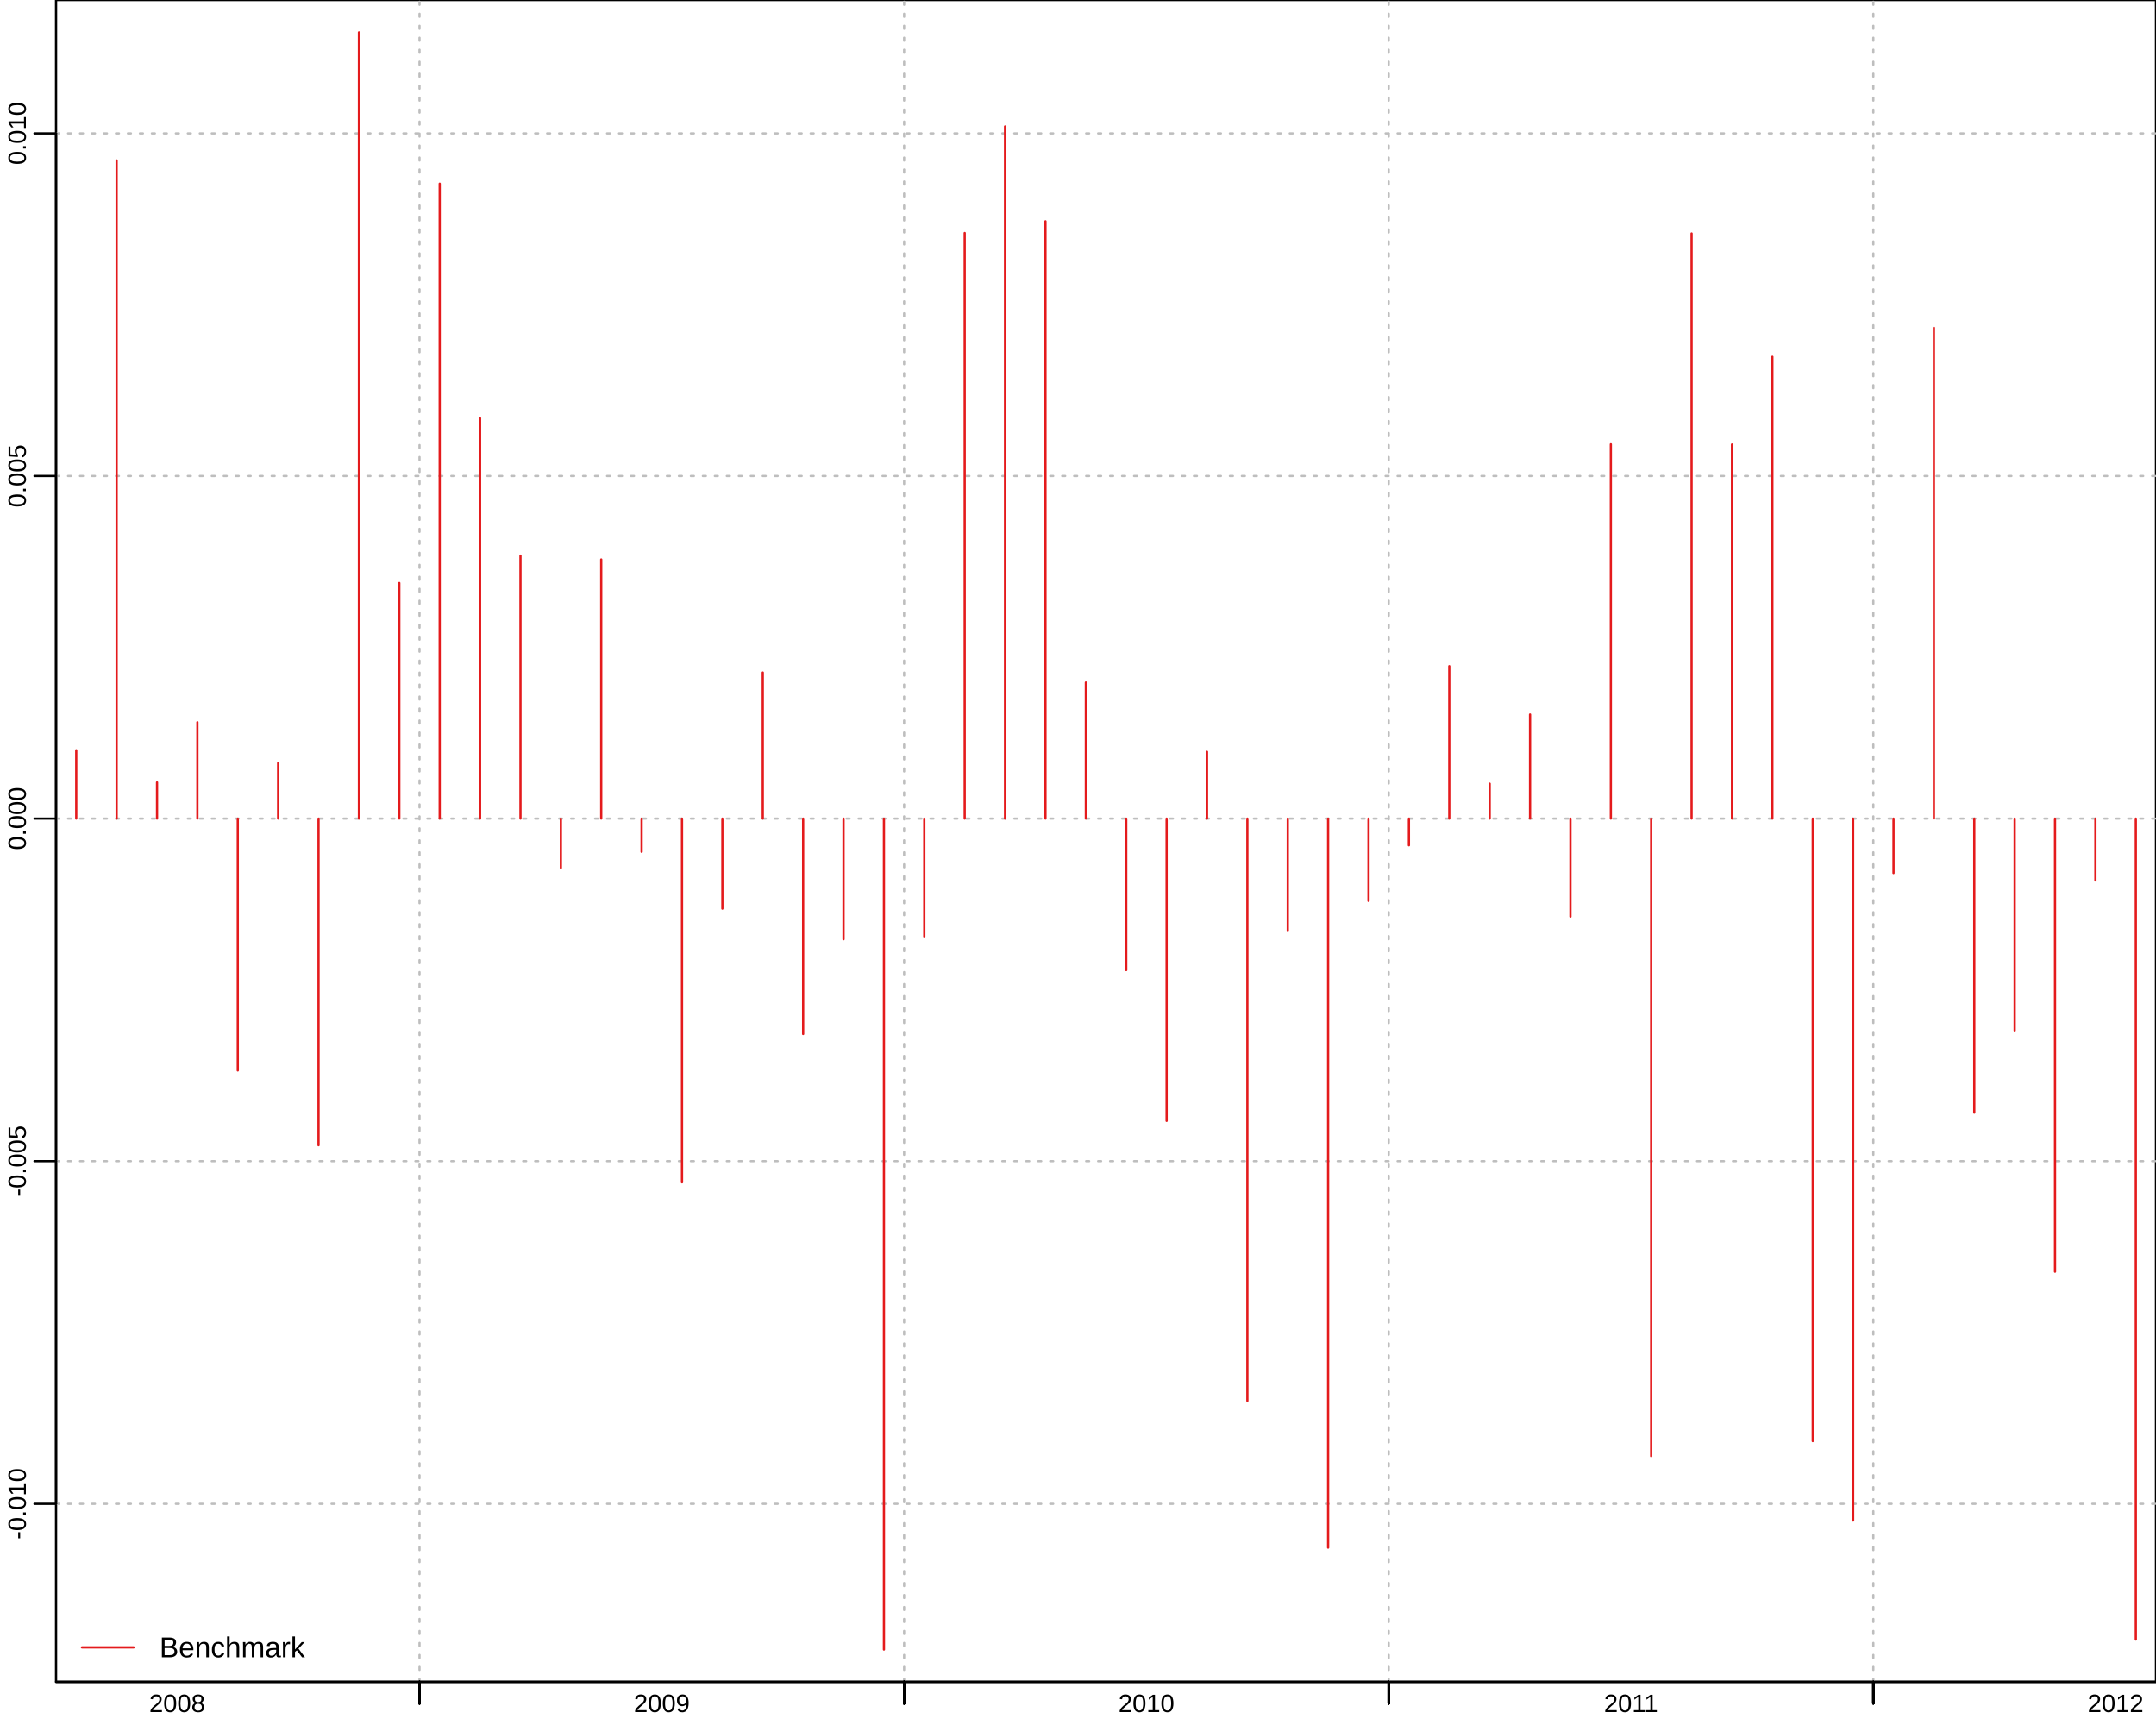
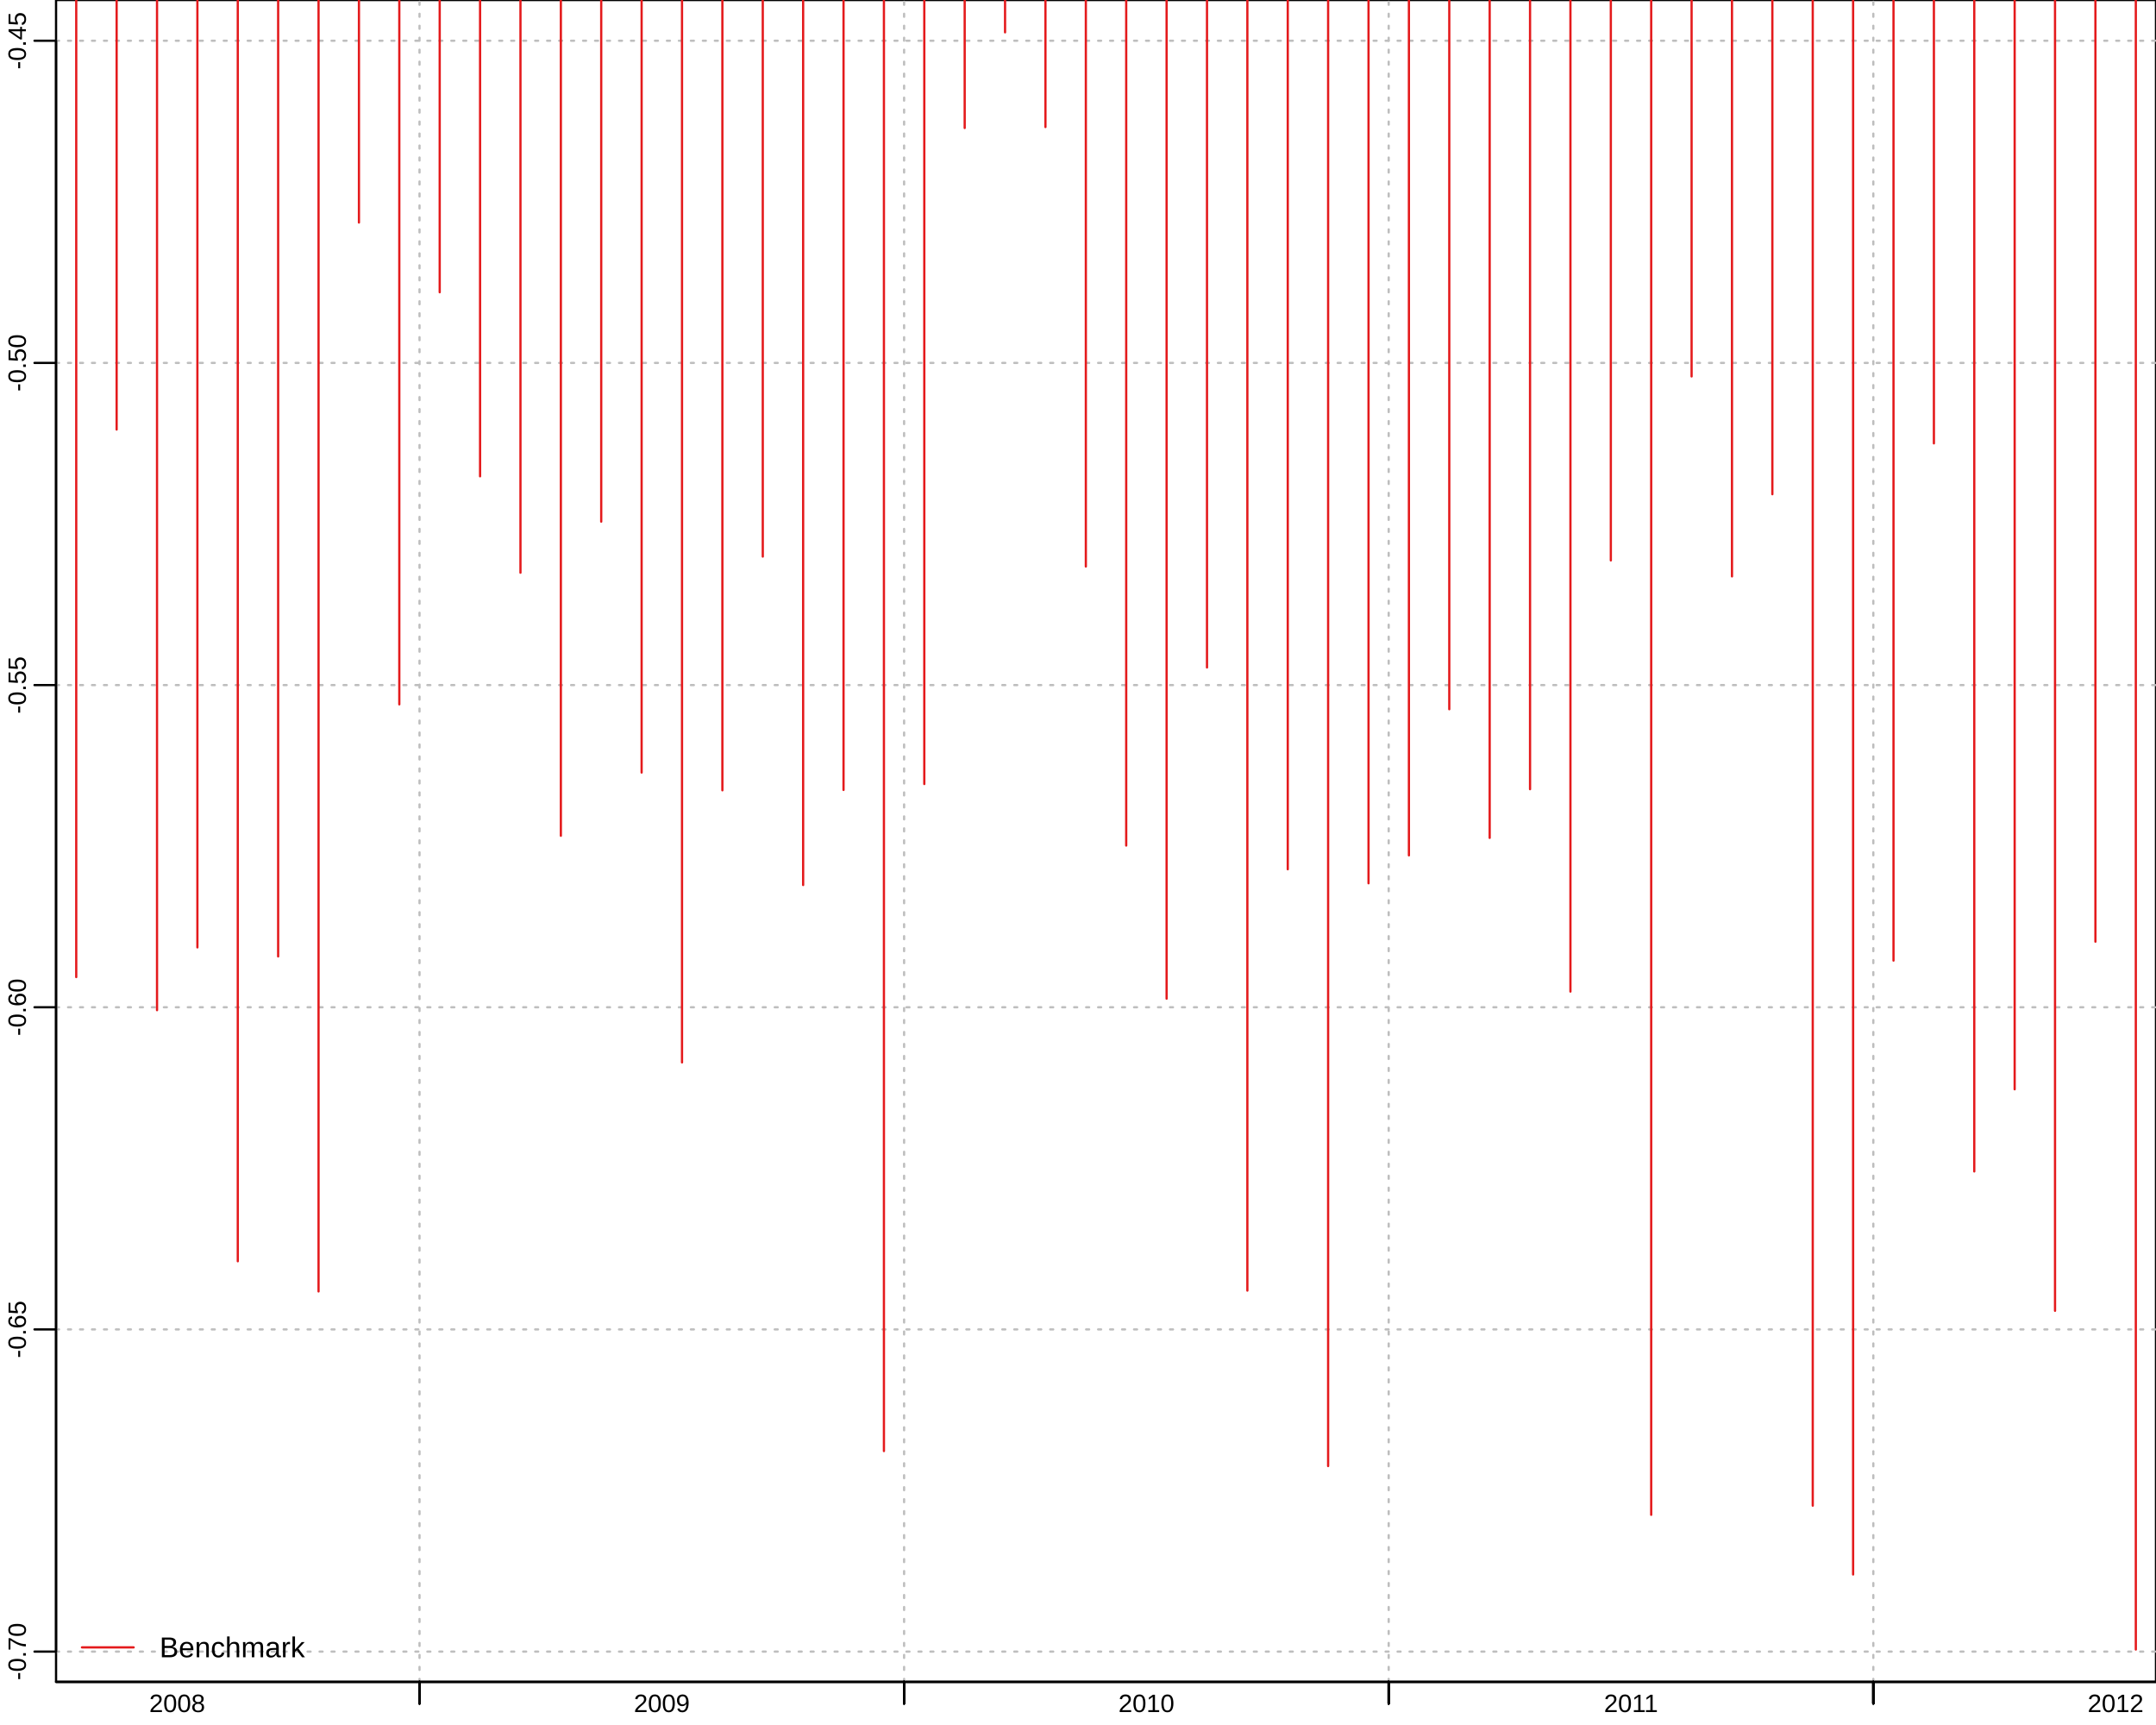
<svg xmlns="http://www.w3.org/2000/svg" viewBox="0 0 720.00 576.00">
  <defs>
    <style type="text/css">
    line, polyline, polygon, path, rect, circle {
      fill: none;
      stroke: #000000;
      stroke-linecap: round;
      stroke-linejoin: round;
      stroke-miterlimit: 10.00;
    }
  </style>
  </defs>
  <rect width="100%" height="100%" style="stroke: none; fill: #FFFFFF;" />
  <polyline points="18.72,561.60 720.00,561.60 720.00,0.00 18.72,0.00 18.72,561.60 " style="stroke-width: 0.75;" />
  <defs>
    <clipPath id="cpMTguNzJ8NzIwLjAwfDU2MS42MHwwLjAw">
      <rect x="18.72" y="0.00" width="701.28" height="561.60" />
    </clipPath>
  </defs>
-   <line x1="18.72" y1="502.14" x2="720.00" y2="502.14" style="stroke-width: 0.75; stroke: #BEBEBE; stroke-dasharray: 1.00,3.00;" clip-path="url(#cpMTguNzJ8NzIwLjAwfDU2MS42MHwwLjAw)" />
-   <line x1="18.72" y1="387.74" x2="720.00" y2="387.74" style="stroke-width: 0.75; stroke: #BEBEBE; stroke-dasharray: 1.00,3.00;" clip-path="url(#cpMTguNzJ8NzIwLjAwfDU2MS42MHwwLjAw)" />
-   <line x1="18.72" y1="273.34" x2="720.00" y2="273.34" style="stroke-width: 0.75; stroke: #BEBEBE; stroke-dasharray: 1.00,3.00;" clip-path="url(#cpMTguNzJ8NzIwLjAwfDU2MS42MHwwLjAw)" />
-   <line x1="18.72" y1="158.93" x2="720.00" y2="158.93" style="stroke-width: 0.75; stroke: #BEBEBE; stroke-dasharray: 1.00,3.00;" clip-path="url(#cpMTguNzJ8NzIwLjAwfDU2MS42MHwwLjAw)" />
-   <line x1="18.72" y1="44.53" x2="720.00" y2="44.53" style="stroke-width: 0.75; stroke: #BEBEBE; stroke-dasharray: 1.00,3.00;" clip-path="url(#cpMTguNzJ8NzIwLjAwfDU2MS42MHwwLjAw)" />
+   <line x1="18.72" y1="551.49" x2="720.00" y2="551.49" style="stroke-width: 0.75; stroke: #BEBEBE; stroke-dasharray: 1.00,3.00;" clip-path="url(#cpMTguNzJ8NzIwLjAwfDU2MS42MHwwLjAw)" />
+   <line x1="18.72" y1="443.91" x2="720.00" y2="443.91" style="stroke-width: 0.75; stroke: #BEBEBE; stroke-dasharray: 1.00,3.00;" clip-path="url(#cpMTguNzJ8NzIwLjAwfDU2MS42MHwwLjAw)" />
+   <line x1="18.72" y1="336.34" x2="720.00" y2="336.34" style="stroke-width: 0.75; stroke: #BEBEBE; stroke-dasharray: 1.00,3.00;" clip-path="url(#cpMTguNzJ8NzIwLjAwfDU2MS42MHwwLjAw)" />
+   <line x1="18.72" y1="228.76" x2="720.00" y2="228.76" style="stroke-width: 0.75; stroke: #BEBEBE; stroke-dasharray: 1.00,3.00;" clip-path="url(#cpMTguNzJ8NzIwLjAwfDU2MS42MHwwLjAw)" />
+   <line x1="18.72" y1="121.18" x2="720.00" y2="121.18" style="stroke-width: 0.75; stroke: #BEBEBE; stroke-dasharray: 1.00,3.00;" clip-path="url(#cpMTguNzJ8NzIwLjAwfDU2MS42MHwwLjAw)" />
+   <line x1="18.72" y1="13.60" x2="720.00" y2="13.60" style="stroke-width: 0.75; stroke: #BEBEBE; stroke-dasharray: 1.00,3.00;" clip-path="url(#cpMTguNzJ8NzIwLjAwfDU2MS42MHwwLjAw)" />
  <line x1="140.10" y1="561.60" x2="140.10" y2="0.00" style="stroke-width: 0.75; stroke: #BEBEBE; stroke-dasharray: 1.00,3.00;" clip-path="url(#cpMTguNzJ8NzIwLjAwfDU2MS42MHwwLjAw)" />
  <line x1="301.93" y1="561.60" x2="301.93" y2="0.00" style="stroke-width: 0.75; stroke: #BEBEBE; stroke-dasharray: 1.00,3.00;" clip-path="url(#cpMTguNzJ8NzIwLjAwfDU2MS42MHwwLjAw)" />
  <line x1="463.76" y1="561.60" x2="463.76" y2="0.00" style="stroke-width: 0.75; stroke: #BEBEBE; stroke-dasharray: 1.00,3.00;" clip-path="url(#cpMTguNzJ8NzIwLjAwfDU2MS42MHwwLjAw)" />
  <line x1="625.60" y1="561.60" x2="625.60" y2="0.00" style="stroke-width: 0.75; stroke: #BEBEBE; stroke-dasharray: 1.00,3.00;" clip-path="url(#cpMTguNzJ8NzIwLjAwfDU2MS42MHwwLjAw)" />
-   <line x1="25.46" y1="273.34" x2="25.46" y2="250.52" style="stroke-width: 0.75; stroke: #E41A1C;" clip-path="url(#cpMTguNzJ8NzIwLjAwfDU2MS42MHwwLjAw)" />
-   <line x1="38.95" y1="273.34" x2="38.95" y2="53.56" style="stroke-width: 0.75; stroke: #E41A1C;" clip-path="url(#cpMTguNzJ8NzIwLjAwfDU2MS42MHwwLjAw)" />
-   <line x1="52.44" y1="273.34" x2="52.44" y2="261.26" style="stroke-width: 0.75; stroke: #E41A1C;" clip-path="url(#cpMTguNzJ8NzIwLjAwfDU2MS42MHwwLjAw)" />
-   <line x1="65.92" y1="273.34" x2="65.92" y2="241.17" style="stroke-width: 0.75; stroke: #E41A1C;" clip-path="url(#cpMTguNzJ8NzIwLjAwfDU2MS42MHwwLjAw)" />
-   <line x1="79.41" y1="273.34" x2="79.41" y2="357.46" style="stroke-width: 0.75; stroke: #E41A1C;" clip-path="url(#cpMTguNzJ8NzIwLjAwfDU2MS42MHwwLjAw)" />
-   <line x1="92.89" y1="273.34" x2="92.89" y2="254.78" style="stroke-width: 0.75; stroke: #E41A1C;" clip-path="url(#cpMTguNzJ8NzIwLjAwfDU2MS42MHwwLjAw)" />
-   <line x1="106.38" y1="273.34" x2="106.38" y2="382.42" style="stroke-width: 0.75; stroke: #E41A1C;" clip-path="url(#cpMTguNzJ8NzIwLjAwfDU2MS42MHwwLjAw)" />
-   <line x1="119.87" y1="273.34" x2="119.87" y2="10.80" style="stroke-width: 0.75; stroke: #E41A1C;" clip-path="url(#cpMTguNzJ8NzIwLjAwfDU2MS42MHwwLjAw)" />
-   <line x1="133.35" y1="273.34" x2="133.35" y2="194.67" style="stroke-width: 0.75; stroke: #E41A1C;" clip-path="url(#cpMTguNzJ8NzIwLjAwfDU2MS42MHwwLjAw)" />
-   <line x1="146.84" y1="273.34" x2="146.84" y2="61.32" style="stroke-width: 0.75; stroke: #E41A1C;" clip-path="url(#cpMTguNzJ8NzIwLjAwfDU2MS42MHwwLjAw)" />
-   <line x1="160.32" y1="273.34" x2="160.32" y2="139.65" style="stroke-width: 0.75; stroke: #E41A1C;" clip-path="url(#cpMTguNzJ8NzIwLjAwfDU2MS42MHwwLjAw)" />
-   <line x1="173.81" y1="273.34" x2="173.81" y2="185.53" style="stroke-width: 0.75; stroke: #E41A1C;" clip-path="url(#cpMTguNzJ8NzIwLjAwfDU2MS42MHwwLjAw)" />
-   <line x1="187.30" y1="273.34" x2="187.30" y2="289.78" style="stroke-width: 0.75; stroke: #E41A1C;" clip-path="url(#cpMTguNzJ8NzIwLjAwfDU2MS42MHwwLjAw)" />
-   <line x1="200.78" y1="273.34" x2="200.78" y2="186.82" style="stroke-width: 0.75; stroke: #E41A1C;" clip-path="url(#cpMTguNzJ8NzIwLjAwfDU2MS42MHwwLjAw)" />
-   <line x1="214.27" y1="273.34" x2="214.27" y2="284.43" style="stroke-width: 0.75; stroke: #E41A1C;" clip-path="url(#cpMTguNzJ8NzIwLjAwfDU2MS42MHwwLjAw)" />
-   <line x1="227.76" y1="273.34" x2="227.76" y2="394.81" style="stroke-width: 0.75; stroke: #E41A1C;" clip-path="url(#cpMTguNzJ8NzIwLjAwfDU2MS42MHwwLjAw)" />
-   <line x1="241.24" y1="273.34" x2="241.24" y2="303.40" style="stroke-width: 0.75; stroke: #E41A1C;" clip-path="url(#cpMTguNzJ8NzIwLjAwfDU2MS42MHwwLjAw)" />
-   <line x1="254.73" y1="273.34" x2="254.73" y2="224.57" style="stroke-width: 0.75; stroke: #E41A1C;" clip-path="url(#cpMTguNzJ8NzIwLjAwfDU2MS42MHwwLjAw)" />
-   <line x1="268.21" y1="273.34" x2="268.21" y2="345.27" style="stroke-width: 0.75; stroke: #E41A1C;" clip-path="url(#cpMTguNzJ8NzIwLjAwfDU2MS42MHwwLjAw)" />
-   <line x1="281.70" y1="273.34" x2="281.70" y2="313.63" style="stroke-width: 0.75; stroke: #E41A1C;" clip-path="url(#cpMTguNzJ8NzIwLjAwfDU2MS42MHwwLjAw)" />
-   <line x1="295.19" y1="273.34" x2="295.19" y2="550.80" style="stroke-width: 0.75; stroke: #E41A1C;" clip-path="url(#cpMTguNzJ8NzIwLjAwfDU2MS42MHwwLjAw)" />
-   <line x1="308.67" y1="273.34" x2="308.67" y2="312.70" style="stroke-width: 0.75; stroke: #E41A1C;" clip-path="url(#cpMTguNzJ8NzIwLjAwfDU2MS42MHwwLjAw)" />
-   <line x1="322.16" y1="273.34" x2="322.16" y2="77.79" style="stroke-width: 0.75; stroke: #E41A1C;" clip-path="url(#cpMTguNzJ8NzIwLjAwfDU2MS42MHwwLjAw)" />
-   <line x1="335.64" y1="273.34" x2="335.64" y2="42.22" style="stroke-width: 0.75; stroke: #E41A1C;" clip-path="url(#cpMTguNzJ8NzIwLjAwfDU2MS42MHwwLjAw)" />
-   <line x1="349.13" y1="273.34" x2="349.13" y2="73.88" style="stroke-width: 0.75; stroke: #E41A1C;" clip-path="url(#cpMTguNzJ8NzIwLjAwfDU2MS42MHwwLjAw)" />
-   <line x1="362.62" y1="273.34" x2="362.62" y2="227.90" style="stroke-width: 0.75; stroke: #E41A1C;" clip-path="url(#cpMTguNzJ8NzIwLjAwfDU2MS42MHwwLjAw)" />
-   <line x1="376.10" y1="273.34" x2="376.10" y2="323.93" style="stroke-width: 0.75; stroke: #E41A1C;" clip-path="url(#cpMTguNzJ8NzIwLjAwfDU2MS42MHwwLjAw)" />
-   <line x1="389.59" y1="273.34" x2="389.59" y2="374.30" style="stroke-width: 0.75; stroke: #E41A1C;" clip-path="url(#cpMTguNzJ8NzIwLjAwfDU2MS42MHwwLjAw)" />
-   <line x1="403.08" y1="273.34" x2="403.08" y2="251.05" style="stroke-width: 0.75; stroke: #E41A1C;" clip-path="url(#cpMTguNzJ8NzIwLjAwfDU2MS42MHwwLjAw)" />
-   <line x1="416.56" y1="273.34" x2="416.56" y2="467.76" style="stroke-width: 0.75; stroke: #E41A1C;" clip-path="url(#cpMTguNzJ8NzIwLjAwfDU2MS42MHwwLjAw)" />
-   <line x1="430.05" y1="273.34" x2="430.05" y2="310.90" style="stroke-width: 0.75; stroke: #E41A1C;" clip-path="url(#cpMTguNzJ8NzIwLjAwfDU2MS42MHwwLjAw)" />
-   <line x1="443.53" y1="273.34" x2="443.53" y2="516.77" style="stroke-width: 0.75; stroke: #E41A1C;" clip-path="url(#cpMTguNzJ8NzIwLjAwfDU2MS42MHwwLjAw)" />
-   <line x1="457.02" y1="273.34" x2="457.02" y2="300.83" style="stroke-width: 0.75; stroke: #E41A1C;" clip-path="url(#cpMTguNzJ8NzIwLjAwfDU2MS42MHwwLjAw)" />
-   <line x1="470.51" y1="273.34" x2="470.51" y2="282.26" style="stroke-width: 0.75; stroke: #E41A1C;" clip-path="url(#cpMTguNzJ8NzIwLjAwfDU2MS42MHwwLjAw)" />
-   <line x1="483.99" y1="273.34" x2="483.99" y2="222.45" style="stroke-width: 0.75; stroke: #E41A1C;" clip-path="url(#cpMTguNzJ8NzIwLjAwfDU2MS42MHwwLjAw)" />
-   <line x1="497.48" y1="273.34" x2="497.48" y2="261.68" style="stroke-width: 0.75; stroke: #E41A1C;" clip-path="url(#cpMTguNzJ8NzIwLjAwfDU2MS42MHwwLjAw)" />
-   <line x1="510.96" y1="273.34" x2="510.96" y2="238.58" style="stroke-width: 0.75; stroke: #E41A1C;" clip-path="url(#cpMTguNzJ8NzIwLjAwfDU2MS42MHwwLjAw)" />
-   <line x1="524.45" y1="273.34" x2="524.45" y2="306.06" style="stroke-width: 0.75; stroke: #E41A1C;" clip-path="url(#cpMTguNzJ8NzIwLjAwfDU2MS42MHwwLjAw)" />
-   <line x1="537.94" y1="273.34" x2="537.94" y2="148.34" style="stroke-width: 0.75; stroke: #E41A1C;" clip-path="url(#cpMTguNzJ8NzIwLjAwfDU2MS42MHwwLjAw)" />
-   <line x1="551.42" y1="273.34" x2="551.42" y2="486.22" style="stroke-width: 0.75; stroke: #E41A1C;" clip-path="url(#cpMTguNzJ8NzIwLjAwfDU2MS42MHwwLjAw)" />
-   <line x1="564.91" y1="273.34" x2="564.91" y2="77.95" style="stroke-width: 0.75; stroke: #E41A1C;" clip-path="url(#cpMTguNzJ8NzIwLjAwfDU2MS42MHwwLjAw)" />
-   <line x1="578.40" y1="273.34" x2="578.40" y2="148.42" style="stroke-width: 0.75; stroke: #E41A1C;" clip-path="url(#cpMTguNzJ8NzIwLjAwfDU2MS42MHwwLjAw)" />
-   <line x1="591.88" y1="273.34" x2="591.88" y2="119.12" style="stroke-width: 0.75; stroke: #E41A1C;" clip-path="url(#cpMTguNzJ8NzIwLjAwfDU2MS42MHwwLjAw)" />
-   <line x1="605.37" y1="273.34" x2="605.37" y2="481.20" style="stroke-width: 0.75; stroke: #E41A1C;" clip-path="url(#cpMTguNzJ8NzIwLjAwfDU2MS42MHwwLjAw)" />
-   <line x1="618.85" y1="273.34" x2="618.85" y2="507.73" style="stroke-width: 0.75; stroke: #E41A1C;" clip-path="url(#cpMTguNzJ8NzIwLjAwfDU2MS42MHwwLjAw)" />
-   <line x1="632.34" y1="273.34" x2="632.34" y2="291.52" style="stroke-width: 0.75; stroke: #E41A1C;" clip-path="url(#cpMTguNzJ8NzIwLjAwfDU2MS42MHwwLjAw)" />
-   <line x1="645.83" y1="273.34" x2="645.83" y2="109.44" style="stroke-width: 0.75; stroke: #E41A1C;" clip-path="url(#cpMTguNzJ8NzIwLjAwfDU2MS42MHwwLjAw)" />
-   <line x1="659.31" y1="273.34" x2="659.31" y2="371.56" style="stroke-width: 0.75; stroke: #E41A1C;" clip-path="url(#cpMTguNzJ8NzIwLjAwfDU2MS42MHwwLjAw)" />
-   <line x1="672.80" y1="273.34" x2="672.80" y2="344.09" style="stroke-width: 0.75; stroke: #E41A1C;" clip-path="url(#cpMTguNzJ8NzIwLjAwfDU2MS42MHwwLjAw)" />
-   <line x1="686.28" y1="273.34" x2="686.28" y2="424.64" style="stroke-width: 0.75; stroke: #E41A1C;" clip-path="url(#cpMTguNzJ8NzIwLjAwfDU2MS42MHwwLjAw)" />
-   <line x1="699.77" y1="273.34" x2="699.77" y2="294.00" style="stroke-width: 0.75; stroke: #E41A1C;" clip-path="url(#cpMTguNzJ8NzIwLjAwfDU2MS42MHwwLjAw)" />
-   <line x1="713.26" y1="273.34" x2="713.26" y2="547.47" style="stroke-width: 0.75; stroke: #E41A1C;" clip-path="url(#cpMTguNzJ8NzIwLjAwfDU2MS42MHwwLjAw)" />
+   <line x1="25.46" y1="0.00" x2="25.46" y2="326.26" style="stroke-width: 0.75; stroke: #E41A1C;" clip-path="url(#cpMTguNzJ8NzIwLjAwfDU2MS42MHwwLjAw)" />
+   <line x1="38.95" y1="0.00" x2="38.95" y2="143.43" style="stroke-width: 0.75; stroke: #E41A1C;" clip-path="url(#cpMTguNzJ8NzIwLjAwfDU2MS42MHwwLjAw)" />
+   <line x1="52.44" y1="0.00" x2="52.44" y2="337.31" style="stroke-width: 0.75; stroke: #E41A1C;" clip-path="url(#cpMTguNzJ8NzIwLjAwfDU2MS42MHwwLjAw)" />
+   <line x1="65.92" y1="0.00" x2="65.92" y2="316.35" style="stroke-width: 0.75; stroke: #E41A1C;" clip-path="url(#cpMTguNzJ8NzIwLjAwfDU2MS42MHwwLjAw)" />
+   <line x1="79.41" y1="0.00" x2="79.41" y2="421.15" style="stroke-width: 0.75; stroke: #E41A1C;" clip-path="url(#cpMTguNzJ8NzIwLjAwfDU2MS42MHwwLjAw)" />
+   <line x1="92.89" y1="0.00" x2="92.89" y2="319.37" style="stroke-width: 0.75; stroke: #E41A1C;" clip-path="url(#cpMTguNzJ8NzIwLjAwfDU2MS42MHwwLjAw)" />
+   <line x1="106.38" y1="0.00" x2="106.38" y2="431.23" style="stroke-width: 0.75; stroke: #E41A1C;" clip-path="url(#cpMTguNzJ8NzIwLjAwfDU2MS42MHwwLjAw)" />
+   <line x1="119.87" y1="0.00" x2="119.87" y2="74.31" style="stroke-width: 0.75; stroke: #E41A1C;" clip-path="url(#cpMTguNzJ8NzIwLjAwfDU2MS42MHwwLjAw)" />
+   <line x1="133.35" y1="0.00" x2="133.35" y2="235.20" style="stroke-width: 0.75; stroke: #E41A1C;" clip-path="url(#cpMTguNzJ8NzIwLjAwfDU2MS42MHwwLjAw)" />
+   <line x1="146.84" y1="0.00" x2="146.84" y2="97.59" style="stroke-width: 0.75; stroke: #E41A1C;" clip-path="url(#cpMTguNzJ8NzIwLjAwfDU2MS42MHwwLjAw)" />
+   <line x1="160.32" y1="0.00" x2="160.32" y2="159.05" style="stroke-width: 0.75; stroke: #E41A1C;" clip-path="url(#cpMTguNzJ8NzIwLjAwfDU2MS42MHwwLjAw)" />
+   <line x1="173.81" y1="0.00" x2="173.81" y2="191.23" style="stroke-width: 0.75; stroke: #E41A1C;" clip-path="url(#cpMTguNzJ8NzIwLjAwfDU2MS42MHwwLjAw)" />
+   <line x1="187.30" y1="0.00" x2="187.30" y2="279.07" style="stroke-width: 0.75; stroke: #E41A1C;" clip-path="url(#cpMTguNzJ8NzIwLjAwfDU2MS42MHwwLjAw)" />
+   <line x1="200.78" y1="0.00" x2="200.78" y2="174.18" style="stroke-width: 0.75; stroke: #E41A1C;" clip-path="url(#cpMTguNzJ8NzIwLjAwfDU2MS42MHwwLjAw)" />
+   <line x1="214.27" y1="0.00" x2="214.27" y2="257.96" style="stroke-width: 0.75; stroke: #E41A1C;" clip-path="url(#cpMTguNzJ8NzIwLjAwfDU2MS42MHwwLjAw)" />
+   <line x1="227.76" y1="0.00" x2="227.76" y2="354.76" style="stroke-width: 0.75; stroke: #E41A1C;" clip-path="url(#cpMTguNzJ8NzIwLjAwfDU2MS42MHwwLjAw)" />
+   <line x1="241.24" y1="0.00" x2="241.24" y2="263.89" style="stroke-width: 0.75; stroke: #E41A1C;" clip-path="url(#cpMTguNzJ8NzIwLjAwfDU2MS42MHwwLjAw)" />
+   <line x1="254.73" y1="0.00" x2="254.73" y2="185.85" style="stroke-width: 0.75; stroke: #E41A1C;" clip-path="url(#cpMTguNzJ8NzIwLjAwfDU2MS42MHwwLjAw)" />
+   <line x1="268.21" y1="0.00" x2="268.21" y2="295.52" style="stroke-width: 0.75; stroke: #E41A1C;" clip-path="url(#cpMTguNzJ8NzIwLjAwfDU2MS42MHwwLjAw)" />
+   <line x1="281.70" y1="0.00" x2="281.70" y2="263.77" style="stroke-width: 0.75; stroke: #E41A1C;" clip-path="url(#cpMTguNzJ8NzIwLjAwfDU2MS42MHwwLjAw)" />
+   <line x1="295.19" y1="0.00" x2="295.19" y2="484.53" style="stroke-width: 0.75; stroke: #E41A1C;" clip-path="url(#cpMTguNzJ8NzIwLjAwfDU2MS42MHwwLjAw)" />
+   <line x1="308.67" y1="0.00" x2="308.67" y2="261.80" style="stroke-width: 0.75; stroke: #E41A1C;" clip-path="url(#cpMTguNzJ8NzIwLjAwfDU2MS42MHwwLjAw)" />
+   <line x1="322.16" y1="0.00" x2="322.16" y2="42.74" style="stroke-width: 0.75; stroke: #E41A1C;" clip-path="url(#cpMTguNzJ8NzIwLjAwfDU2MS42MHwwLjAw)" />
+   <line x1="335.64" y1="0.00" x2="335.64" y2="10.80" style="stroke-width: 0.75; stroke: #E41A1C;" clip-path="url(#cpMTguNzJ8NzIwLjAwfDU2MS42MHwwLjAw)" />
+   <line x1="349.13" y1="0.00" x2="349.13" y2="42.42" style="stroke-width: 0.75; stroke: #E41A1C;" clip-path="url(#cpMTguNzJ8NzIwLjAwfDU2MS42MHwwLjAw)" />
+   <line x1="362.62" y1="0.00" x2="362.62" y2="189.17" style="stroke-width: 0.75; stroke: #E41A1C;" clip-path="url(#cpMTguNzJ8NzIwLjAwfDU2MS42MHwwLjAw)" />
+   <line x1="376.10" y1="0.00" x2="376.10" y2="282.34" style="stroke-width: 0.75; stroke: #E41A1C;" clip-path="url(#cpMTguNzJ8NzIwLjAwfDU2MS42MHwwLjAw)" />
+   <line x1="389.59" y1="0.00" x2="389.59" y2="333.47" style="stroke-width: 0.75; stroke: #E41A1C;" clip-path="url(#cpMTguNzJ8NzIwLjAwfDU2MS42MHwwLjAw)" />
+   <line x1="403.08" y1="0.00" x2="403.08" y2="222.88" style="stroke-width: 0.75; stroke: #E41A1C;" clip-path="url(#cpMTguNzJ8NzIwLjAwfDU2MS42MHwwLjAw)" />
+   <line x1="416.56" y1="0.00" x2="416.56" y2="430.95" style="stroke-width: 0.75; stroke: #E41A1C;" clip-path="url(#cpMTguNzJ8NzIwLjAwfDU2MS42MHwwLjAw)" />
+   <line x1="430.05" y1="0.00" x2="430.05" y2="290.26" style="stroke-width: 0.75; stroke: #E41A1C;" clip-path="url(#cpMTguNzJ8NzIwLjAwfDU2MS42MHwwLjAw)" />
+   <line x1="443.53" y1="0.00" x2="443.53" y2="489.54" style="stroke-width: 0.75; stroke: #E41A1C;" clip-path="url(#cpMTguNzJ8NzIwLjAwfDU2MS42MHwwLjAw)" />
+   <line x1="457.02" y1="0.00" x2="457.02" y2="294.94" style="stroke-width: 0.75; stroke: #E41A1C;" clip-path="url(#cpMTguNzJ8NzIwLjAwfDU2MS42MHwwLjAw)" />
+   <line x1="470.51" y1="0.00" x2="470.51" y2="285.62" style="stroke-width: 0.75; stroke: #E41A1C;" clip-path="url(#cpMTguNzJ8NzIwLjAwfDU2MS42MHwwLjAw)" />
+   <line x1="483.99" y1="0.00" x2="483.99" y2="236.82" style="stroke-width: 0.75; stroke: #E41A1C;" clip-path="url(#cpMTguNzJ8NzIwLjAwfDU2MS42MHwwLjAw)" />
+   <line x1="497.48" y1="0.00" x2="497.48" y2="279.78" style="stroke-width: 0.75; stroke: #E41A1C;" clip-path="url(#cpMTguNzJ8NzIwLjAwfDU2MS42MHwwLjAw)" />
+   <line x1="510.96" y1="0.00" x2="510.96" y2="263.52" style="stroke-width: 0.75; stroke: #E41A1C;" clip-path="url(#cpMTguNzJ8NzIwLjAwfDU2MS42MHwwLjAw)" />
+   <line x1="524.45" y1="0.00" x2="524.45" y2="331.10" style="stroke-width: 0.75; stroke: #E41A1C;" clip-path="url(#cpMTguNzJ8NzIwLjAwfDU2MS42MHwwLjAw)" />
+   <line x1="537.94" y1="0.00" x2="537.94" y2="187.13" style="stroke-width: 0.75; stroke: #E41A1C;" clip-path="url(#cpMTguNzJ8NzIwLjAwfDU2MS42MHwwLjAw)" />
+   <line x1="551.42" y1="0.00" x2="551.42" y2="505.82" style="stroke-width: 0.75; stroke: #E41A1C;" clip-path="url(#cpMTguNzJ8NzIwLjAwfDU2MS42MHwwLjAw)" />
+   <line x1="564.91" y1="0.00" x2="564.91" y2="125.70" style="stroke-width: 0.75; stroke: #E41A1C;" clip-path="url(#cpMTguNzJ8NzIwLjAwfDU2MS42MHwwLjAw)" />
+   <line x1="578.40" y1="0.00" x2="578.40" y2="192.47" style="stroke-width: 0.75; stroke: #E41A1C;" clip-path="url(#cpMTguNzJ8NzIwLjAwfDU2MS42MHwwLjAw)" />
+   <line x1="591.88" y1="0.00" x2="591.88" y2="165.03" style="stroke-width: 0.75; stroke: #E41A1C;" clip-path="url(#cpMTguNzJ8NzIwLjAwfDU2MS42MHwwLjAw)" />
+   <line x1="605.37" y1="0.00" x2="605.37" y2="502.76" style="stroke-width: 0.75; stroke: #E41A1C;" clip-path="url(#cpMTguNzJ8NzIwLjAwfDU2MS42MHwwLjAw)" />
+   <line x1="618.85" y1="0.00" x2="618.85" y2="525.74" style="stroke-width: 0.75; stroke: #E41A1C;" clip-path="url(#cpMTguNzJ8NzIwLjAwfDU2MS42MHwwLjAw)" />
+   <line x1="632.34" y1="0.00" x2="632.34" y2="320.75" style="stroke-width: 0.75; stroke: #E41A1C;" clip-path="url(#cpMTguNzJ8NzIwLjAwfDU2MS42MHwwLjAw)" />
+   <line x1="645.83" y1="0.00" x2="645.83" y2="148.05" style="stroke-width: 0.75; stroke: #E41A1C;" clip-path="url(#cpMTguNzJ8NzIwLjAwfDU2MS42MHwwLjAw)" />
+   <line x1="659.31" y1="0.00" x2="659.31" y2="391.16" style="stroke-width: 0.75; stroke: #E41A1C;" clip-path="url(#cpMTguNzJ8NzIwLjAwfDU2MS42MHwwLjAw)" />
+   <line x1="672.80" y1="0.00" x2="672.80" y2="363.73" style="stroke-width: 0.75; stroke: #E41A1C;" clip-path="url(#cpMTguNzJ8NzIwLjAwfDU2MS42MHwwLjAw)" />
+   <line x1="686.28" y1="0.00" x2="686.28" y2="437.69" style="stroke-width: 0.75; stroke: #E41A1C;" clip-path="url(#cpMTguNzJ8NzIwLjAwfDU2MS42MHwwLjAw)" />
+   <line x1="699.77" y1="0.00" x2="699.77" y2="314.44" style="stroke-width: 0.75; stroke: #E41A1C;" clip-path="url(#cpMTguNzJ8NzIwLjAwfDU2MS42MHwwLjAw)" />
+   <line x1="713.26" y1="0.00" x2="713.26" y2="550.80" style="stroke-width: 0.75; stroke: #E41A1C;" clip-path="url(#cpMTguNzJ8NzIwLjAwfDU2MS42MHwwLjAw)" />
  <line x1="27.36" y1="550.08" x2="44.64" y2="550.08" style="stroke-width: 0.75; stroke: #E41A1C;" clip-path="url(#cpMTguNzJ8NzIwLjAwfDU2MS42MHwwLjAw)" />
  <g clip-path="url(#cpMTguNzJ8NzIwLjAwfDU2MS42MHwwLjAw)">
    <text x="53.28" y="553.38" style="font-size: 9.60px; font-family: Liberation Sans;" textLength="48.48px" lengthAdjust="spacingAndGlyphs">Benchmark</text>
  </g>
  <defs>
    <clipPath id="cpMC4wMHw3MjAuMDB8NTc2LjAwfDAuMDA=">
      <rect x="0.00" y="0.00" width="720.00" height="576.00" />
    </clipPath>
  </defs>
-   <line x1="18.72" y1="502.14" x2="18.72" y2="44.53" style="stroke-width: 0.75;" clip-path="url(#cpMC4wMHw3MjAuMDB8NTc2LjAwfDAuMDA=)" />
-   <line x1="18.72" y1="502.14" x2="11.52" y2="502.14" style="stroke-width: 0.75;" clip-path="url(#cpMC4wMHw3MjAuMDB8NTc2LjAwfDAuMDA=)" />
-   <line x1="18.72" y1="387.74" x2="11.52" y2="387.74" style="stroke-width: 0.75;" clip-path="url(#cpMC4wMHw3MjAuMDB8NTc2LjAwfDAuMDA=)" />
-   <line x1="18.72" y1="273.34" x2="11.52" y2="273.34" style="stroke-width: 0.75;" clip-path="url(#cpMC4wMHw3MjAuMDB8NTc2LjAwfDAuMDA=)" />
-   <line x1="18.72" y1="158.93" x2="11.52" y2="158.93" style="stroke-width: 0.75;" clip-path="url(#cpMC4wMHw3MjAuMDB8NTc2LjAwfDAuMDA=)" />
-   <line x1="18.72" y1="44.53" x2="11.52" y2="44.53" style="stroke-width: 0.75;" clip-path="url(#cpMC4wMHw3MjAuMDB8NTc2LjAwfDAuMDA=)" />
+   <line x1="18.72" y1="551.49" x2="18.72" y2="13.60" style="stroke-width: 0.75;" clip-path="url(#cpMC4wMHw3MjAuMDB8NTc2LjAwfDAuMDA=)" />
+   <line x1="18.72" y1="551.49" x2="11.52" y2="551.49" style="stroke-width: 0.75;" clip-path="url(#cpMC4wMHw3MjAuMDB8NTc2LjAwfDAuMDA=)" />
+   <line x1="18.72" y1="443.91" x2="11.52" y2="443.91" style="stroke-width: 0.75;" clip-path="url(#cpMC4wMHw3MjAuMDB8NTc2LjAwfDAuMDA=)" />
+   <line x1="18.72" y1="336.34" x2="11.52" y2="336.34" style="stroke-width: 0.75;" clip-path="url(#cpMC4wMHw3MjAuMDB8NTc2LjAwfDAuMDA=)" />
+   <line x1="18.72" y1="228.76" x2="11.52" y2="228.76" style="stroke-width: 0.75;" clip-path="url(#cpMC4wMHw3MjAuMDB8NTc2LjAwfDAuMDA=)" />
+   <line x1="18.72" y1="121.18" x2="11.52" y2="121.18" style="stroke-width: 0.75;" clip-path="url(#cpMC4wMHw3MjAuMDB8NTc2LjAwfDAuMDA=)" />
+   <line x1="18.72" y1="13.60" x2="11.52" y2="13.60" style="stroke-width: 0.75;" clip-path="url(#cpMC4wMHw3MjAuMDB8NTc2LjAwfDAuMDA=)" />
  <g clip-path="url(#cpMC4wMHw3MjAuMDB8NTc2LjAwfDAuMDA=)">
-     <text transform="translate(8.64,514.04) rotate(-90)" style="font-size: 8.40px; font-family: Liberation Sans;" textLength="23.81px" lengthAdjust="spacingAndGlyphs">-0.010</text>
+     <text transform="translate(8.64,561.06) rotate(-90)" style="font-size: 8.40px; font-family: Liberation Sans;" textLength="19.14px" lengthAdjust="spacingAndGlyphs">-0.70</text>
  </g>
  <g clip-path="url(#cpMC4wMHw3MjAuMDB8NTc2LjAwfDAuMDA=)">
-     <text transform="translate(8.64,399.64) rotate(-90)" style="font-size: 8.40px; font-family: Liberation Sans;" textLength="23.81px" lengthAdjust="spacingAndGlyphs">-0.005</text>
+     <text transform="translate(8.64,453.48) rotate(-90)" style="font-size: 8.40px; font-family: Liberation Sans;" textLength="19.14px" lengthAdjust="spacingAndGlyphs">-0.65</text>
  </g>
  <g clip-path="url(#cpMC4wMHw3MjAuMDB8NTc2LjAwfDAuMDA=)">
-     <text transform="translate(8.64,283.84) rotate(-90)" style="font-size: 8.40px; font-family: Liberation Sans;" textLength="21.02px" lengthAdjust="spacingAndGlyphs">0.000</text>
+     <text transform="translate(8.64,345.91) rotate(-90)" style="font-size: 8.40px; font-family: Liberation Sans;" textLength="19.14px" lengthAdjust="spacingAndGlyphs">-0.60</text>
  </g>
  <g clip-path="url(#cpMC4wMHw3MjAuMDB8NTc2LjAwfDAuMDA=)">
-     <text transform="translate(8.64,169.44) rotate(-90)" style="font-size: 8.40px; font-family: Liberation Sans;" textLength="21.02px" lengthAdjust="spacingAndGlyphs">0.005</text>
+     <text transform="translate(8.64,238.33) rotate(-90)" style="font-size: 8.40px; font-family: Liberation Sans;" textLength="19.14px" lengthAdjust="spacingAndGlyphs">-0.55</text>
  </g>
  <g clip-path="url(#cpMC4wMHw3MjAuMDB8NTc2LjAwfDAuMDA=)">
-     <text transform="translate(8.64,55.04) rotate(-90)" style="font-size: 8.40px; font-family: Liberation Sans;" textLength="21.02px" lengthAdjust="spacingAndGlyphs">0.010</text>
+     <text transform="translate(8.64,130.75) rotate(-90)" style="font-size: 8.40px; font-family: Liberation Sans;" textLength="19.14px" lengthAdjust="spacingAndGlyphs">-0.50</text>
+   </g>
+   <g clip-path="url(#cpMC4wMHw3MjAuMDB8NTc2LjAwfDAuMDA=)">
+     <text transform="translate(8.64,23.17) rotate(-90)" style="font-size: 8.40px; font-family: Liberation Sans;" textLength="19.14px" lengthAdjust="spacingAndGlyphs">-0.45</text>
  </g>
  <line x1="18.72" y1="561.60" x2="720.00" y2="561.60" style="stroke-width: 0.75;" clip-path="url(#cpMC4wMHw3MjAuMDB8NTc2LjAwfDAuMDA=)" />
  <line x1="140.10" y1="561.60" x2="140.10" y2="568.80" style="stroke-width: 0.75;" clip-path="url(#cpMC4wMHw3MjAuMDB8NTc2LjAwfDAuMDA=)" />
  <line x1="140.10" y1="561.60" x2="140.10" y2="568.80" style="stroke-width: 0.75;" clip-path="url(#cpMC4wMHw3MjAuMDB8NTc2LjAwfDAuMDA=)" />
  <line x1="140.10" y1="561.60" x2="140.10" y2="568.80" style="stroke-width: 0.75;" clip-path="url(#cpMC4wMHw3MjAuMDB8NTc2LjAwfDAuMDA=)" />
  <line x1="140.10" y1="561.60" x2="140.10" y2="568.80" style="stroke-width: 0.75;" clip-path="url(#cpMC4wMHw3MjAuMDB8NTc2LjAwfDAuMDA=)" />
  <line x1="140.10" y1="561.60" x2="140.10" y2="568.80" style="stroke-width: 0.75;" clip-path="url(#cpMC4wMHw3MjAuMDB8NTc2LjAwfDAuMDA=)" />
  <line x1="140.10" y1="561.60" x2="140.10" y2="568.80" style="stroke-width: 0.75;" clip-path="url(#cpMC4wMHw3MjAuMDB8NTc2LjAwfDAuMDA=)" />
  <line x1="140.10" y1="561.60" x2="140.10" y2="568.80" style="stroke-width: 0.75;" clip-path="url(#cpMC4wMHw3MjAuMDB8NTc2LjAwfDAuMDA=)" />
  <line x1="140.10" y1="561.60" x2="140.10" y2="568.80" style="stroke-width: 0.75;" clip-path="url(#cpMC4wMHw3MjAuMDB8NTc2LjAwfDAuMDA=)" />
  <line x1="140.10" y1="561.60" x2="140.10" y2="568.80" style="stroke-width: 0.75;" clip-path="url(#cpMC4wMHw3MjAuMDB8NTc2LjAwfDAuMDA=)" />
  <line x1="140.10" y1="561.60" x2="140.10" y2="568.80" style="stroke-width: 0.75;" clip-path="url(#cpMC4wMHw3MjAuMDB8NTc2LjAwfDAuMDA=)" />
  <line x1="140.10" y1="561.60" x2="140.10" y2="568.80" style="stroke-width: 0.75;" clip-path="url(#cpMC4wMHw3MjAuMDB8NTc2LjAwfDAuMDA=)" />
  <line x1="140.10" y1="561.60" x2="140.10" y2="568.80" style="stroke-width: 0.75;" clip-path="url(#cpMC4wMHw3MjAuMDB8NTc2LjAwfDAuMDA=)" />
  <line x1="301.93" y1="561.60" x2="301.93" y2="568.80" style="stroke-width: 0.75;" clip-path="url(#cpMC4wMHw3MjAuMDB8NTc2LjAwfDAuMDA=)" />
  <line x1="301.93" y1="561.60" x2="301.93" y2="568.80" style="stroke-width: 0.75;" clip-path="url(#cpMC4wMHw3MjAuMDB8NTc2LjAwfDAuMDA=)" />
  <line x1="301.93" y1="561.60" x2="301.93" y2="568.80" style="stroke-width: 0.75;" clip-path="url(#cpMC4wMHw3MjAuMDB8NTc2LjAwfDAuMDA=)" />
  <line x1="301.93" y1="561.60" x2="301.93" y2="568.80" style="stroke-width: 0.75;" clip-path="url(#cpMC4wMHw3MjAuMDB8NTc2LjAwfDAuMDA=)" />
  <line x1="301.93" y1="561.60" x2="301.93" y2="568.80" style="stroke-width: 0.75;" clip-path="url(#cpMC4wMHw3MjAuMDB8NTc2LjAwfDAuMDA=)" />
  <line x1="301.93" y1="561.60" x2="301.93" y2="568.80" style="stroke-width: 0.75;" clip-path="url(#cpMC4wMHw3MjAuMDB8NTc2LjAwfDAuMDA=)" />
  <line x1="301.93" y1="561.60" x2="301.93" y2="568.80" style="stroke-width: 0.75;" clip-path="url(#cpMC4wMHw3MjAuMDB8NTc2LjAwfDAuMDA=)" />
  <line x1="301.93" y1="561.60" x2="301.93" y2="568.80" style="stroke-width: 0.75;" clip-path="url(#cpMC4wMHw3MjAuMDB8NTc2LjAwfDAuMDA=)" />
  <line x1="301.93" y1="561.60" x2="301.93" y2="568.80" style="stroke-width: 0.75;" clip-path="url(#cpMC4wMHw3MjAuMDB8NTc2LjAwfDAuMDA=)" />
  <line x1="301.93" y1="561.60" x2="301.93" y2="568.80" style="stroke-width: 0.75;" clip-path="url(#cpMC4wMHw3MjAuMDB8NTc2LjAwfDAuMDA=)" />
  <line x1="301.93" y1="561.60" x2="301.93" y2="568.80" style="stroke-width: 0.75;" clip-path="url(#cpMC4wMHw3MjAuMDB8NTc2LjAwfDAuMDA=)" />
  <line x1="301.93" y1="561.60" x2="301.93" y2="568.80" style="stroke-width: 0.75;" clip-path="url(#cpMC4wMHw3MjAuMDB8NTc2LjAwfDAuMDA=)" />
  <line x1="463.76" y1="561.60" x2="463.76" y2="568.80" style="stroke-width: 0.75;" clip-path="url(#cpMC4wMHw3MjAuMDB8NTc2LjAwfDAuMDA=)" />
  <line x1="463.76" y1="561.60" x2="463.76" y2="568.80" style="stroke-width: 0.75;" clip-path="url(#cpMC4wMHw3MjAuMDB8NTc2LjAwfDAuMDA=)" />
  <line x1="463.76" y1="561.60" x2="463.76" y2="568.80" style="stroke-width: 0.75;" clip-path="url(#cpMC4wMHw3MjAuMDB8NTc2LjAwfDAuMDA=)" />
  <line x1="463.76" y1="561.60" x2="463.76" y2="568.80" style="stroke-width: 0.75;" clip-path="url(#cpMC4wMHw3MjAuMDB8NTc2LjAwfDAuMDA=)" />
  <line x1="463.76" y1="561.60" x2="463.76" y2="568.80" style="stroke-width: 0.75;" clip-path="url(#cpMC4wMHw3MjAuMDB8NTc2LjAwfDAuMDA=)" />
  <line x1="463.76" y1="561.60" x2="463.76" y2="568.80" style="stroke-width: 0.75;" clip-path="url(#cpMC4wMHw3MjAuMDB8NTc2LjAwfDAuMDA=)" />
  <line x1="463.76" y1="561.60" x2="463.76" y2="568.80" style="stroke-width: 0.75;" clip-path="url(#cpMC4wMHw3MjAuMDB8NTc2LjAwfDAuMDA=)" />
  <line x1="463.76" y1="561.60" x2="463.76" y2="568.80" style="stroke-width: 0.75;" clip-path="url(#cpMC4wMHw3MjAuMDB8NTc2LjAwfDAuMDA=)" />
  <line x1="463.76" y1="561.60" x2="463.76" y2="568.80" style="stroke-width: 0.75;" clip-path="url(#cpMC4wMHw3MjAuMDB8NTc2LjAwfDAuMDA=)" />
  <line x1="463.76" y1="561.60" x2="463.76" y2="568.80" style="stroke-width: 0.75;" clip-path="url(#cpMC4wMHw3MjAuMDB8NTc2LjAwfDAuMDA=)" />
  <line x1="463.76" y1="561.60" x2="463.76" y2="568.80" style="stroke-width: 0.75;" clip-path="url(#cpMC4wMHw3MjAuMDB8NTc2LjAwfDAuMDA=)" />
  <line x1="463.76" y1="561.60" x2="463.76" y2="568.80" style="stroke-width: 0.75;" clip-path="url(#cpMC4wMHw3MjAuMDB8NTc2LjAwfDAuMDA=)" />
  <line x1="625.60" y1="561.60" x2="625.60" y2="568.80" style="stroke-width: 0.75;" clip-path="url(#cpMC4wMHw3MjAuMDB8NTc2LjAwfDAuMDA=)" />
  <line x1="625.60" y1="561.60" x2="625.60" y2="568.80" style="stroke-width: 0.75;" clip-path="url(#cpMC4wMHw3MjAuMDB8NTc2LjAwfDAuMDA=)" />
  <line x1="625.60" y1="561.60" x2="625.60" y2="568.80" style="stroke-width: 0.75;" clip-path="url(#cpMC4wMHw3MjAuMDB8NTc2LjAwfDAuMDA=)" />
  <line x1="625.60" y1="561.60" x2="625.60" y2="568.80" style="stroke-width: 0.75;" clip-path="url(#cpMC4wMHw3MjAuMDB8NTc2LjAwfDAuMDA=)" />
  <line x1="625.60" y1="561.60" x2="625.60" y2="568.80" style="stroke-width: 0.75;" clip-path="url(#cpMC4wMHw3MjAuMDB8NTc2LjAwfDAuMDA=)" />
  <line x1="625.60" y1="561.60" x2="625.60" y2="568.80" style="stroke-width: 0.75;" clip-path="url(#cpMC4wMHw3MjAuMDB8NTc2LjAwfDAuMDA=)" />
  <line x1="625.60" y1="561.60" x2="625.60" y2="568.80" style="stroke-width: 0.75;" clip-path="url(#cpMC4wMHw3MjAuMDB8NTc2LjAwfDAuMDA=)" />
  <g clip-path="url(#cpMC4wMHw3MjAuMDB8NTc2LjAwfDAuMDA=)">
    <text x="49.83" y="571.68" style="font-size: 8.40px; font-family: Liberation Sans;" textLength="18.69px" lengthAdjust="spacingAndGlyphs">2008</text>
  </g>
  <g clip-path="url(#cpMC4wMHw3MjAuMDB8NTc2LjAwfDAuMDA=)">
    <text x="211.67" y="571.68" style="font-size: 8.40px; font-family: Liberation Sans;" textLength="18.69px" lengthAdjust="spacingAndGlyphs">2009</text>
  </g>
  <g clip-path="url(#cpMC4wMHw3MjAuMDB8NTc2LjAwfDAuMDA=)">
    <text x="373.50" y="571.68" style="font-size: 8.40px; font-family: Liberation Sans;" textLength="18.69px" lengthAdjust="spacingAndGlyphs">2010</text>
  </g>
  <g clip-path="url(#cpMC4wMHw3MjAuMDB8NTc2LjAwfDAuMDA=)">
    <text x="535.65" y="571.68" style="font-size: 8.40px; font-family: Liberation Sans;" textLength="18.06px" lengthAdjust="spacingAndGlyphs">2011</text>
  </g>
  <g clip-path="url(#cpMC4wMHw3MjAuMDB8NTc2LjAwfDAuMDA=)">
    <text x="697.17" y="571.68" style="font-size: 8.40px; font-family: Liberation Sans;" textLength="18.69px" lengthAdjust="spacingAndGlyphs">2012</text>
  </g>
</svg>
